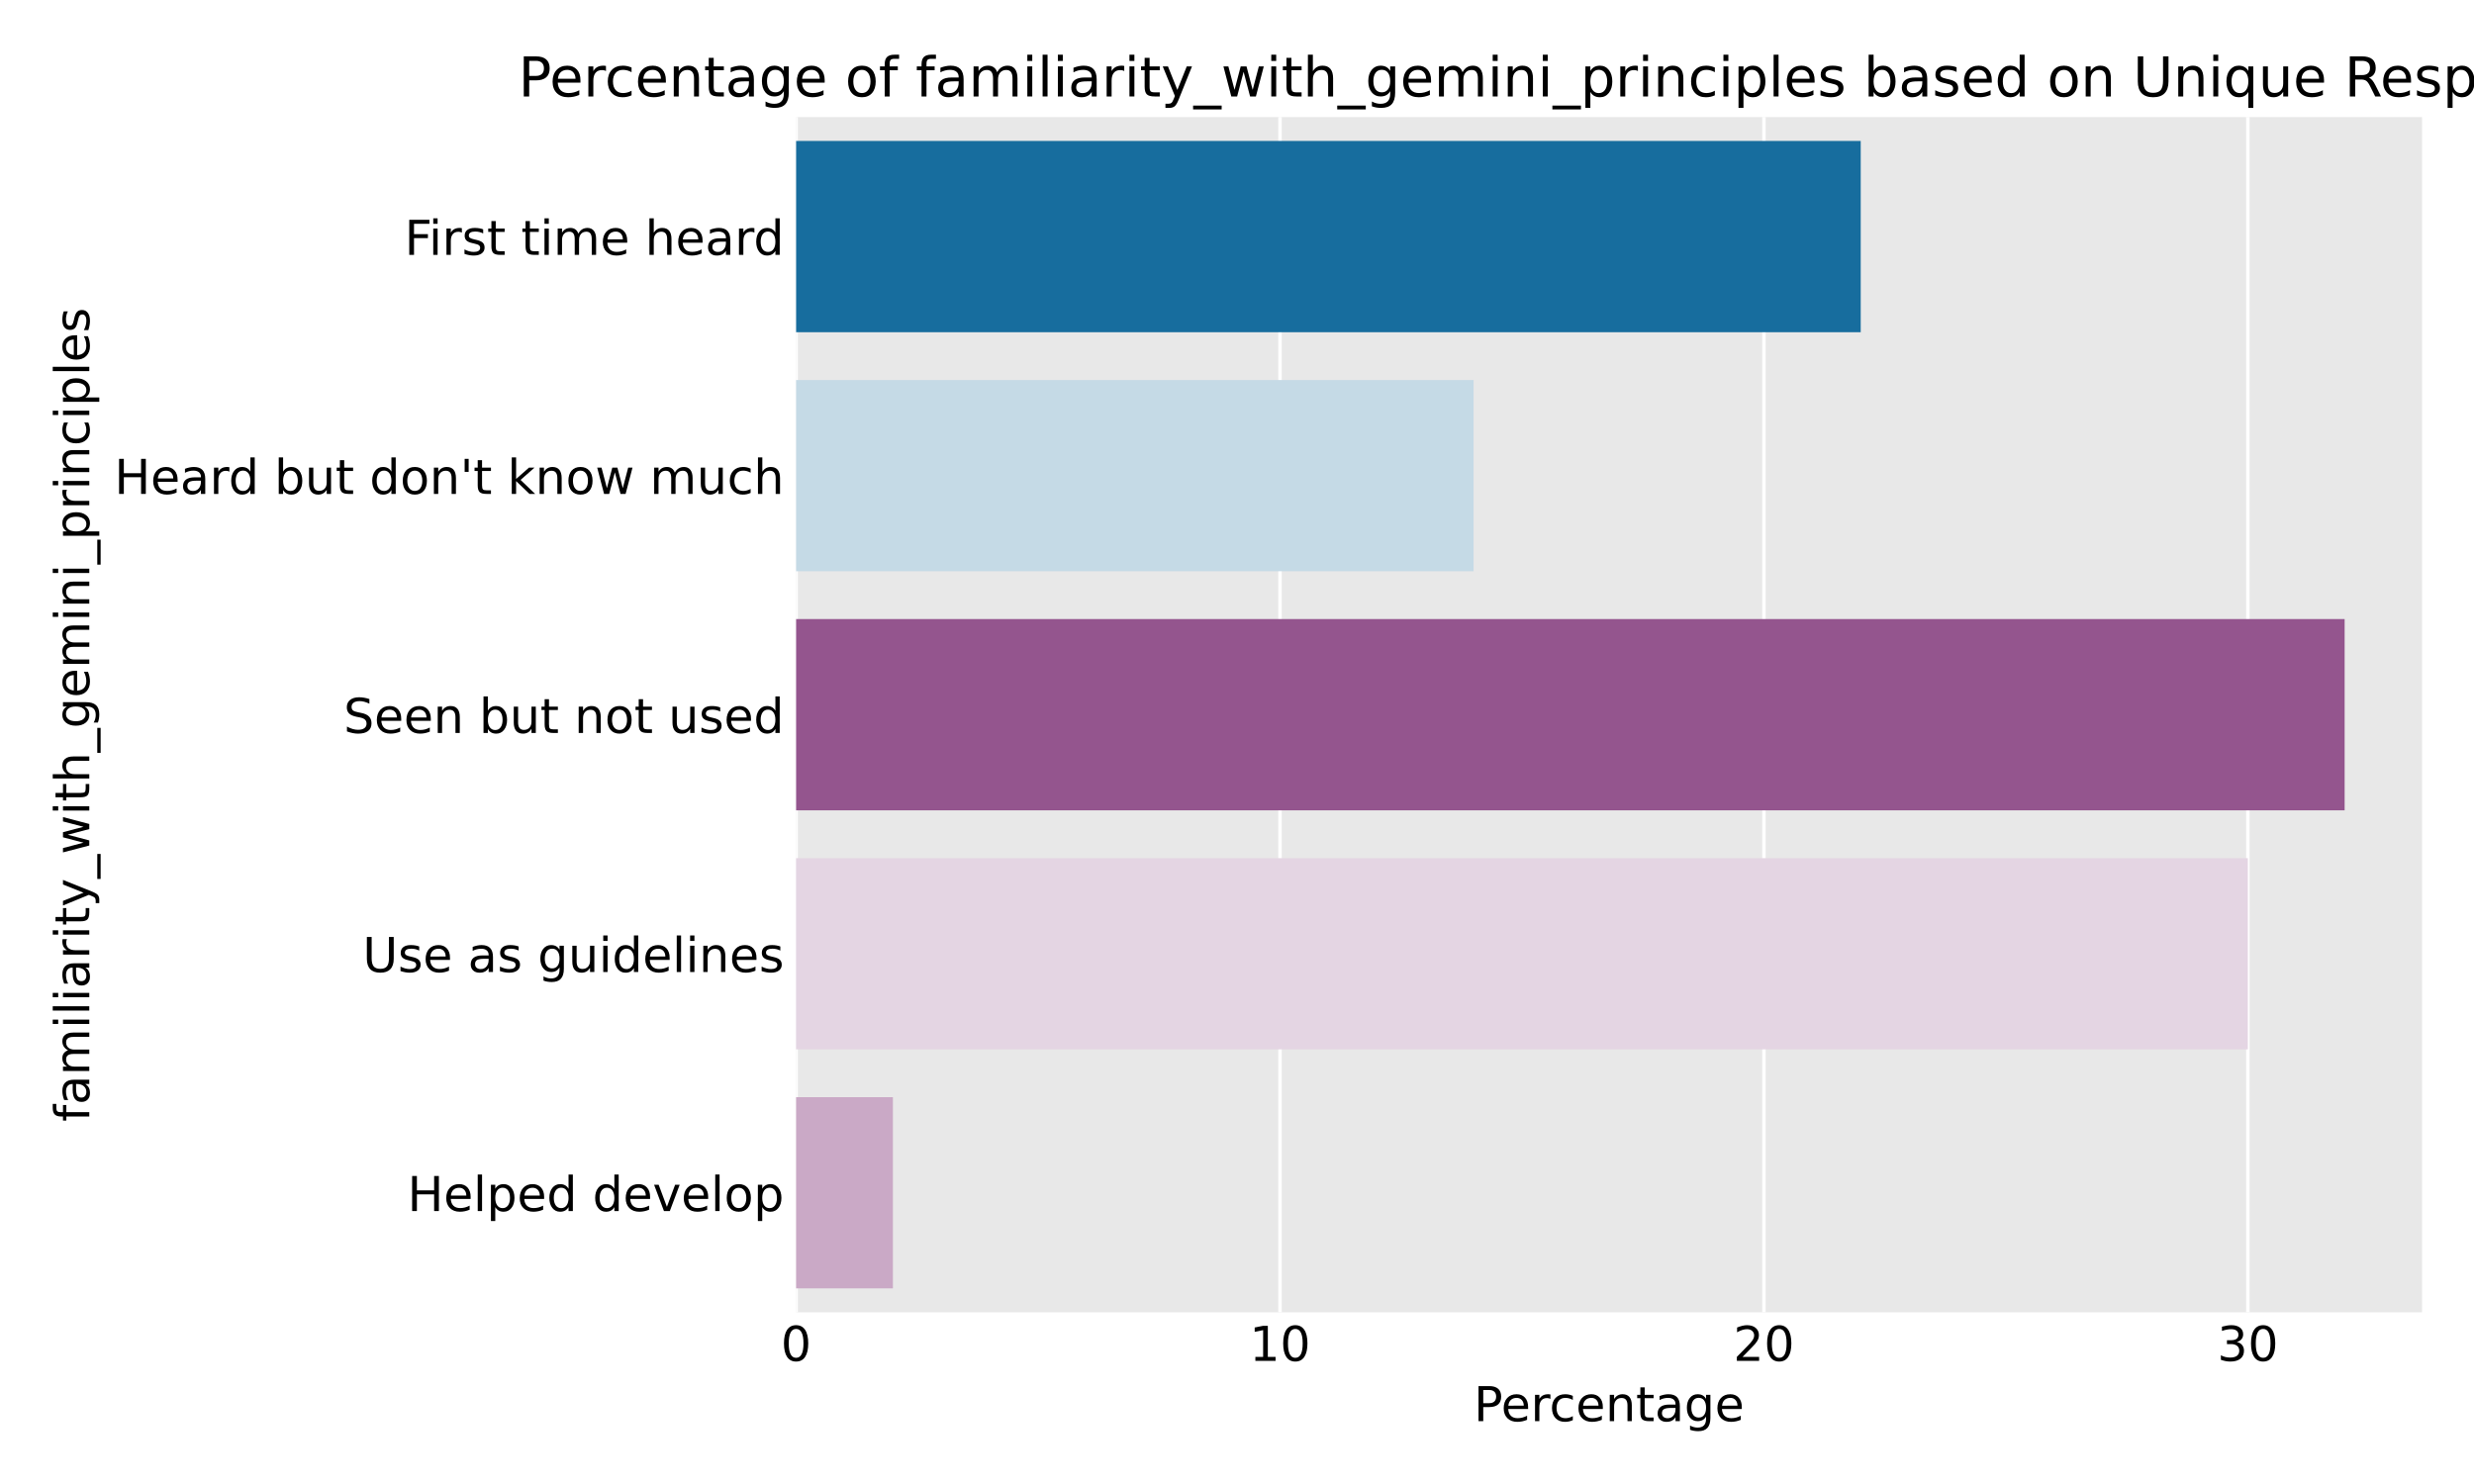
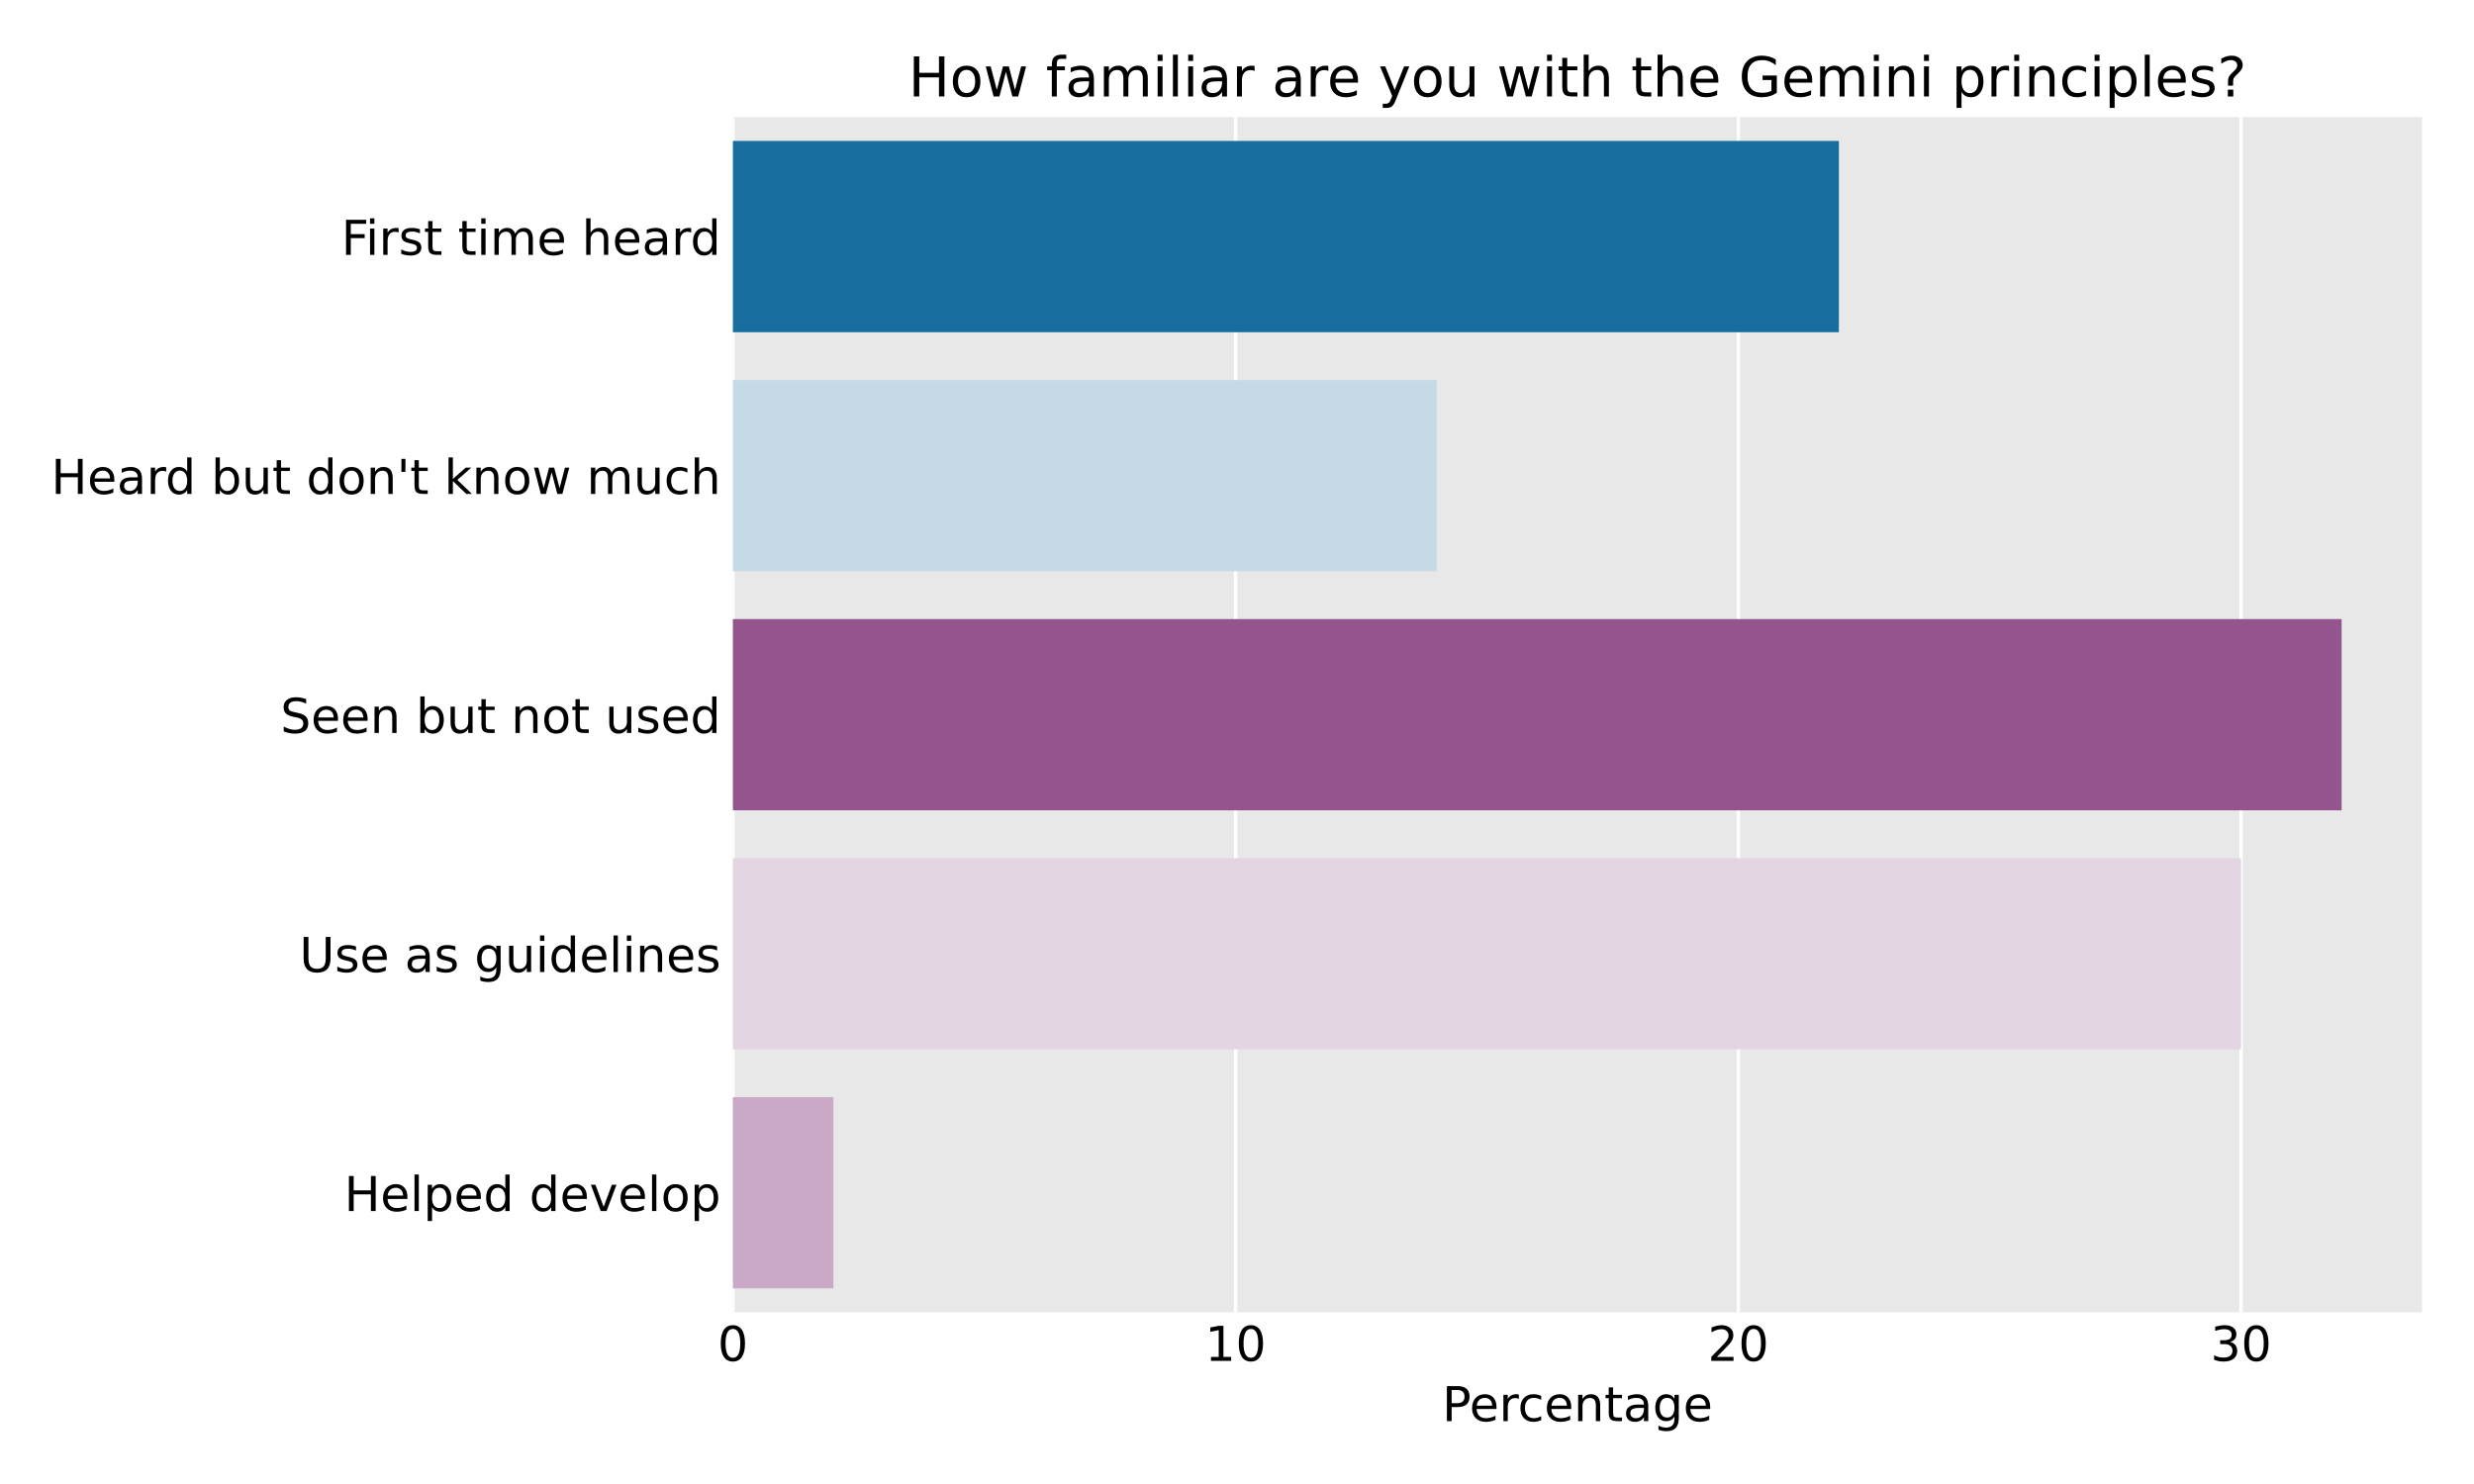
<svg xmlns="http://www.w3.org/2000/svg" xmlns:xlink="http://www.w3.org/1999/xlink" width="720pt" height="432pt" viewBox="0 0 720 432" version="1.1">
  <defs>
    <style type="text/css">*{stroke-linejoin: round; stroke-linecap: butt}</style>
  </defs>
  <g id="figure_1">
    <g id="patch_1">
      <path d="M 0 432  L 720 432  L 720 0  L 0 0  z " style="fill: #ffffff" />
    </g>
    <g id="axes_1">
      <g id="patch_2">
-         <path d="M 231.69 382.02  L 704.88 382.02  L 704.88 34.08  L 231.69 34.08  z " style="fill: #e8e8e8" />
+         <path d="M 213.29 382.02  L 704.88 382.02  L 704.88 34.08  L 213.29 34.08  z " style="fill: #e8e8e8" />
      </g>
      <g id="matplotlib.axis_1">
        <g id="xtick_1">
          <g id="line2d_1">
-             <path d="M 231.69 382.02  L 231.69 34.08  " clip-path="url(#pea5590425f)" style="fill: none; stroke: #ffffff; stroke-linecap: square" />
+             <path d="M 213.29 382.02  L 213.29 34.08  " clip-path="url(#pc2443c02b2)" style="fill: none; stroke: #ffffff; stroke-linecap: square" />
          </g>
          <g id="line2d_2" />
          <g id="text_1">
-             <g transform="translate(227.2363 396.1578) scale(0.14 -0.14)">
+             <g transform="translate(208.8363 396.1578) scale(0.14 -0.14)">
              <defs>
                <path id="DejaVuSans-30" d="M 2034 4250  Q 1547 4250 1301 3770  Q 1056 3291 1056 2328  Q 1056 1369 1301 889  Q 1547 409 2034 409  Q 2525 409 2770 889  Q 3016 1369 3016 2328  Q 3016 3291 2770 3770  Q 2525 4250 2034 4250  z M 2034 4750  Q 2819 4750 3233 4129  Q 3647 3509 3647 2328  Q 3647 1150 3233 529  Q 2819 -91 2034 -91  Q 1250 -91 836 529  Q 422 1150 422 2328  Q 422 3509 836 4129  Q 1250 4750 2034 4750  z " transform="scale(0.015625)" />
              </defs>
              <use xlink:href="#DejaVuSans-30" />
            </g>
          </g>
        </g>
        <g id="xtick_2">
          <g id="line2d_3">
-             <path d="M 372.52 382.02  L 372.52 34.08  " clip-path="url(#pea5590425f)" style="fill: none; stroke: #ffffff; stroke-linecap: square" />
+             <path d="M 359.597 382.02  L 359.597 34.08  " clip-path="url(#pc2443c02b2)" style="fill: none; stroke: #ffffff; stroke-linecap: square" />
          </g>
          <g id="line2d_4" />
          <g id="text_2">
-             <g transform="translate(363.6129 396.1578) scale(0.14 -0.14)">
+             <g transform="translate(350.689 396.1578) scale(0.14 -0.14)">
              <defs>
                <path id="DejaVuSans-31" d="M 794 531  L 1825 531  L 1825 4091  L 703 3866  L 703 4441  L 1819 4666  L 2450 4666  L 2450 531  L 3481 531  L 3481 0  L 794 0  L 794 531  z " transform="scale(0.015625)" />
              </defs>
              <use xlink:href="#DejaVuSans-31" />
              <use xlink:href="#DejaVuSans-30" x="63.623" />
            </g>
          </g>
        </g>
        <g id="xtick_3">
          <g id="line2d_5">
-             <path d="M 513.351 382.02  L 513.351 34.08  " clip-path="url(#pea5590425f)" style="fill: none; stroke: #ffffff; stroke-linecap: square" />
+             <path d="M 505.903 382.02  L 505.903 34.08  " clip-path="url(#pc2443c02b2)" style="fill: none; stroke: #ffffff; stroke-linecap: square" />
          </g>
          <g id="line2d_6" />
          <g id="text_3">
-             <g transform="translate(504.4432 396.1578) scale(0.14 -0.14)">
+             <g transform="translate(496.9956 396.1578) scale(0.14 -0.14)">
              <defs>
                <path id="DejaVuSans-32" d="M 1228 531  L 3431 531  L 3431 0  L 469 0  L 469 531  Q 828 903 1448 1529  Q 2069 2156 2228 2338  Q 2531 2678 2651 2914  Q 2772 3150 2772 3378  Q 2772 3750 2511 3984  Q 2250 4219 1831 4219  Q 1534 4219 1204 4116  Q 875 4013 500 3803  L 500 4441  Q 881 4594 1212 4672  Q 1544 4750 1819 4750  Q 2544 4750 2975 4387  Q 3406 4025 3406 3419  Q 3406 3131 3298 2873  Q 3191 2616 2906 2266  Q 2828 2175 2409 1742  Q 1991 1309 1228 531  z " transform="scale(0.015625)" />
              </defs>
              <use xlink:href="#DejaVuSans-32" />
              <use xlink:href="#DejaVuSans-30" x="63.623" />
            </g>
          </g>
        </g>
        <g id="xtick_4">
          <g id="line2d_7">
-             <path d="M 654.181 382.02  L 654.181 34.08  " clip-path="url(#pea5590425f)" style="fill: none; stroke: #ffffff; stroke-linecap: square" />
+             <path d="M 652.21 382.02  L 652.21 34.08  " clip-path="url(#pc2443c02b2)" style="fill: none; stroke: #ffffff; stroke-linecap: square" />
          </g>
          <g id="line2d_8" />
          <g id="text_4">
-             <g transform="translate(645.2736 396.1578) scale(0.14 -0.14)">
+             <g transform="translate(643.3021 396.1578) scale(0.14 -0.14)">
              <defs>
                <path id="DejaVuSans-33" d="M 2597 2516  Q 3050 2419 3304 2112  Q 3559 1806 3559 1356  Q 3559 666 3084 287  Q 2609 -91 1734 -91  Q 1441 -91 1130 -33  Q 819 25 488 141  L 488 750  Q 750 597 1062 519  Q 1375 441 1716 441  Q 2309 441 2620 675  Q 2931 909 2931 1356  Q 2931 1769 2642 2001  Q 2353 2234 1838 2234  L 1294 2234  L 1294 2753  L 1863 2753  Q 2328 2753 2575 2939  Q 2822 3125 2822 3475  Q 2822 3834 2567 4026  Q 2313 4219 1838 4219  Q 1578 4219 1281 4162  Q 984 4106 628 3988  L 628 4550  Q 988 4650 1302 4700  Q 1616 4750 1894 4750  Q 2613 4750 3031 4423  Q 3450 4097 3450 3541  Q 3450 3153 3228 2886  Q 3006 2619 2597 2516  z " transform="scale(0.015625)" />
              </defs>
              <use xlink:href="#DejaVuSans-33" />
              <use xlink:href="#DejaVuSans-30" x="63.623" />
            </g>
          </g>
        </g>
        <g id="text_5">
-           <g transform="translate(428.9133 413.7072) scale(0.14 -0.14)">
+           <g transform="translate(419.7133 413.7072) scale(0.14 -0.14)">
            <defs>
              <path id="DejaVuSans-50" d="M 1259 4147  L 1259 2394  L 2053 2394  Q 2494 2394 2734 2622  Q 2975 2850 2975 3272  Q 2975 3691 2734 3919  Q 2494 4147 2053 4147  L 1259 4147  z M 628 4666  L 2053 4666  Q 2838 4666 3239 4311  Q 3641 3956 3641 3272  Q 3641 2581 3239 2228  Q 2838 1875 2053 1875  L 1259 1875  L 1259 0  L 628 0  L 628 4666  z " transform="scale(0.015625)" />
              <path id="DejaVuSans-65" d="M 3597 1894  L 3597 1613  L 953 1613  Q 991 1019 1311 708  Q 1631 397 2203 397  Q 2534 397 2845 478  Q 3156 559 3463 722  L 3463 178  Q 3153 47 2828 -22  Q 2503 -91 2169 -91  Q 1331 -91 842 396  Q 353 884 353 1716  Q 353 2575 817 3079  Q 1281 3584 2069 3584  Q 2775 3584 3186 3129  Q 3597 2675 3597 1894  z M 3022 2063  Q 3016 2534 2758 2815  Q 2500 3097 2075 3097  Q 1594 3097 1305 2825  Q 1016 2553 972 2059  L 3022 2063  z " transform="scale(0.015625)" />
              <path id="DejaVuSans-72" d="M 2631 2963  Q 2534 3019 2420 3045  Q 2306 3072 2169 3072  Q 1681 3072 1420 2755  Q 1159 2438 1159 1844  L 1159 0  L 581 0  L 581 3500  L 1159 3500  L 1159 2956  Q 1341 3275 1631 3429  Q 1922 3584 2338 3584  Q 2397 3584 2469 3576  Q 2541 3569 2628 3553  L 2631 2963  z " transform="scale(0.015625)" />
              <path id="DejaVuSans-63" d="M 3122 3366  L 3122 2828  Q 2878 2963 2633 3030  Q 2388 3097 2138 3097  Q 1578 3097 1268 2742  Q 959 2388 959 1747  Q 959 1106 1268 751  Q 1578 397 2138 397  Q 2388 397 2633 464  Q 2878 531 3122 666  L 3122 134  Q 2881 22 2623 -34  Q 2366 -91 2075 -91  Q 1284 -91 818 406  Q 353 903 353 1747  Q 353 2603 823 3093  Q 1294 3584 2113 3584  Q 2378 3584 2631 3529  Q 2884 3475 3122 3366  z " transform="scale(0.015625)" />
              <path id="DejaVuSans-6e" d="M 3513 2113  L 3513 0  L 2938 0  L 2938 2094  Q 2938 2591 2744 2837  Q 2550 3084 2163 3084  Q 1697 3084 1428 2787  Q 1159 2491 1159 1978  L 1159 0  L 581 0  L 581 3500  L 1159 3500  L 1159 2956  Q 1366 3272 1645 3428  Q 1925 3584 2291 3584  Q 2894 3584 3203 3211  Q 3513 2838 3513 2113  z " transform="scale(0.015625)" />
              <path id="DejaVuSans-74" d="M 1172 4494  L 1172 3500  L 2356 3500  L 2356 3053  L 1172 3053  L 1172 1153  Q 1172 725 1289 603  Q 1406 481 1766 481  L 2356 481  L 2356 0  L 1766 0  Q 1100 0 847 248  Q 594 497 594 1153  L 594 3053  L 172 3053  L 172 3500  L 594 3500  L 594 4494  L 1172 4494  z " transform="scale(0.015625)" />
              <path id="DejaVuSans-61" d="M 2194 1759  Q 1497 1759 1228 1600  Q 959 1441 959 1056  Q 959 750 1161 570  Q 1363 391 1709 391  Q 2188 391 2477 730  Q 2766 1069 2766 1631  L 2766 1759  L 2194 1759  z M 3341 1997  L 3341 0  L 2766 0  L 2766 531  Q 2569 213 2275 61  Q 1981 -91 1556 -91  Q 1019 -91 701 211  Q 384 513 384 1019  Q 384 1609 779 1909  Q 1175 2209 1959 2209  L 2766 2209  L 2766 2266  Q 2766 2663 2505 2880  Q 2244 3097 1772 3097  Q 1472 3097 1187 3025  Q 903 2953 641 2809  L 641 3341  Q 956 3463 1253 3523  Q 1550 3584 1831 3584  Q 2591 3584 2966 3190  Q 3341 2797 3341 1997  z " transform="scale(0.015625)" />
              <path id="DejaVuSans-67" d="M 2906 1791  Q 2906 2416 2648 2759  Q 2391 3103 1925 3103  Q 1463 3103 1205 2759  Q 947 2416 947 1791  Q 947 1169 1205 825  Q 1463 481 1925 481  Q 2391 481 2648 825  Q 2906 1169 2906 1791  z M 3481 434  Q 3481 -459 3084 -895  Q 2688 -1331 1869 -1331  Q 1566 -1331 1297 -1286  Q 1028 -1241 775 -1147  L 775 -588  Q 1028 -725 1275 -790  Q 1522 -856 1778 -856  Q 2344 -856 2625 -561  Q 2906 -266 2906 331  L 2906 616  Q 2728 306 2450 153  Q 2172 0 1784 0  Q 1141 0 747 490  Q 353 981 353 1791  Q 353 2603 747 3093  Q 1141 3584 1784 3584  Q 2172 3584 2450 3431  Q 2728 3278 2906 2969  L 2906 3500  L 3481 3500  L 3481 434  z " transform="scale(0.015625)" />
            </defs>
            <use xlink:href="#DejaVuSans-50" />
            <use xlink:href="#DejaVuSans-65" x="56.678" />
            <use xlink:href="#DejaVuSans-72" x="118.201" />
            <use xlink:href="#DejaVuSans-63" x="157.064" />
            <use xlink:href="#DejaVuSans-65" x="212.045" />
            <use xlink:href="#DejaVuSans-6e" x="273.568" />
            <use xlink:href="#DejaVuSans-74" x="336.947" />
            <use xlink:href="#DejaVuSans-61" x="376.156" />
            <use xlink:href="#DejaVuSans-67" x="437.436" />
            <use xlink:href="#DejaVuSans-65" x="500.912" />
          </g>
        </g>
      </g>
      <g id="matplotlib.axis_2">
        <g id="ytick_1">
          <g id="line2d_9" />
          <g id="line2d_10" />
          <g id="text_6">
-             <g transform="translate(117.7344 74.19291) scale(0.14 -0.14)">
+             <g transform="translate(99.33437 74.19291) scale(0.14 -0.14)">
              <defs>
                <path id="DejaVuSans-46" d="M 628 4666  L 3309 4666  L 3309 4134  L 1259 4134  L 1259 2759  L 3109 2759  L 3109 2228  L 1259 2228  L 1259 0  L 628 0  L 628 4666  z " transform="scale(0.015625)" />
                <path id="DejaVuSans-69" d="M 603 3500  L 1178 3500  L 1178 0  L 603 0  L 603 3500  z M 603 4863  L 1178 4863  L 1178 4134  L 603 4134  L 603 4863  z " transform="scale(0.015625)" />
                <path id="DejaVuSans-73" d="M 2834 3397  L 2834 2853  Q 2591 2978 2328 3040  Q 2066 3103 1784 3103  Q 1356 3103 1142 2972  Q 928 2841 928 2578  Q 928 2378 1081 2264  Q 1234 2150 1697 2047  L 1894 2003  Q 2506 1872 2764 1633  Q 3022 1394 3022 966  Q 3022 478 2636 193  Q 2250 -91 1575 -91  Q 1294 -91 989 -36  Q 684 19 347 128  L 347 722  Q 666 556 975 473  Q 1284 391 1588 391  Q 1994 391 2212 530  Q 2431 669 2431 922  Q 2431 1156 2273 1281  Q 2116 1406 1581 1522  L 1381 1569  Q 847 1681 609 1914  Q 372 2147 372 2553  Q 372 3047 722 3315  Q 1072 3584 1716 3584  Q 2034 3584 2315 3537  Q 2597 3491 2834 3397  z " transform="scale(0.015625)" />
                <path id="DejaVuSans-20" transform="scale(0.015625)" />
                <path id="DejaVuSans-6d" d="M 3328 2828  Q 3544 3216 3844 3400  Q 4144 3584 4550 3584  Q 5097 3584 5394 3201  Q 5691 2819 5691 2113  L 5691 0  L 5113 0  L 5113 2094  Q 5113 2597 4934 2840  Q 4756 3084 4391 3084  Q 3944 3084 3684 2787  Q 3425 2491 3425 1978  L 3425 0  L 2847 0  L 2847 2094  Q 2847 2600 2669 2842  Q 2491 3084 2119 3084  Q 1678 3084 1418 2786  Q 1159 2488 1159 1978  L 1159 0  L 581 0  L 581 3500  L 1159 3500  L 1159 2956  Q 1356 3278 1631 3431  Q 1906 3584 2284 3584  Q 2666 3584 2933 3390  Q 3200 3197 3328 2828  z " transform="scale(0.015625)" />
                <path id="DejaVuSans-68" d="M 3513 2113  L 3513 0  L 2938 0  L 2938 2094  Q 2938 2591 2744 2837  Q 2550 3084 2163 3084  Q 1697 3084 1428 2787  Q 1159 2491 1159 1978  L 1159 0  L 581 0  L 581 4863  L 1159 4863  L 1159 2956  Q 1366 3272 1645 3428  Q 1925 3584 2291 3584  Q 2894 3584 3203 3211  Q 3513 2838 3513 2113  z " transform="scale(0.015625)" />
                <path id="DejaVuSans-64" d="M 2906 2969  L 2906 4863  L 3481 4863  L 3481 0  L 2906 0  L 2906 525  Q 2725 213 2448 61  Q 2172 -91 1784 -91  Q 1150 -91 751 415  Q 353 922 353 1747  Q 353 2572 751 3078  Q 1150 3584 1784 3584  Q 2172 3584 2448 3432  Q 2725 3281 2906 2969  z M 947 1747  Q 947 1113 1208 752  Q 1469 391 1925 391  Q 2381 391 2643 752  Q 2906 1113 2906 1747  Q 2906 2381 2643 2742  Q 2381 3103 1925 3103  Q 1469 3103 1208 2742  Q 947 2381 947 1747  z " transform="scale(0.015625)" />
              </defs>
              <use xlink:href="#DejaVuSans-46" />
              <use xlink:href="#DejaVuSans-69" x="50.27" />
              <use xlink:href="#DejaVuSans-72" x="78.053" />
              <use xlink:href="#DejaVuSans-73" x="119.166" />
              <use xlink:href="#DejaVuSans-74" x="171.266" />
              <use xlink:href="#DejaVuSans-20" x="210.475" />
              <use xlink:href="#DejaVuSans-74" x="242.262" />
              <use xlink:href="#DejaVuSans-69" x="281.471" />
              <use xlink:href="#DejaVuSans-6d" x="309.254" />
              <use xlink:href="#DejaVuSans-65" x="406.666" />
              <use xlink:href="#DejaVuSans-20" x="468.189" />
              <use xlink:href="#DejaVuSans-68" x="499.977" />
              <use xlink:href="#DejaVuSans-65" x="563.355" />
              <use xlink:href="#DejaVuSans-61" x="624.879" />
              <use xlink:href="#DejaVuSans-72" x="686.158" />
              <use xlink:href="#DejaVuSans-64" x="725.521" />
            </g>
          </g>
        </g>
        <g id="ytick_2">
          <g id="line2d_11" />
          <g id="line2d_12" />
          <g id="text_7">
-             <g transform="translate(33.28594 143.7809) scale(0.14 -0.14)">
+             <g transform="translate(14.88594 143.7809) scale(0.14 -0.14)">
              <defs>
                <path id="DejaVuSans-48" d="M 628 4666  L 1259 4666  L 1259 2753  L 3553 2753  L 3553 4666  L 4184 4666  L 4184 0  L 3553 0  L 3553 2222  L 1259 2222  L 1259 0  L 628 0  L 628 4666  z " transform="scale(0.015625)" />
                <path id="DejaVuSans-62" d="M 3116 1747  Q 3116 2381 2855 2742  Q 2594 3103 2138 3103  Q 1681 3103 1420 2742  Q 1159 2381 1159 1747  Q 1159 1113 1420 752  Q 1681 391 2138 391  Q 2594 391 2855 752  Q 3116 1113 3116 1747  z M 1159 2969  Q 1341 3281 1617 3432  Q 1894 3584 2278 3584  Q 2916 3584 3314 3078  Q 3713 2572 3713 1747  Q 3713 922 3314 415  Q 2916 -91 2278 -91  Q 1894 -91 1617 61  Q 1341 213 1159 525  L 1159 0  L 581 0  L 581 4863  L 1159 4863  L 1159 2969  z " transform="scale(0.015625)" />
                <path id="DejaVuSans-75" d="M 544 1381  L 544 3500  L 1119 3500  L 1119 1403  Q 1119 906 1312 657  Q 1506 409 1894 409  Q 2359 409 2629 706  Q 2900 1003 2900 1516  L 2900 3500  L 3475 3500  L 3475 0  L 2900 0  L 2900 538  Q 2691 219 2414 64  Q 2138 -91 1772 -91  Q 1169 -91 856 284  Q 544 659 544 1381  z M 1991 3584  L 1991 3584  z " transform="scale(0.015625)" />
                <path id="DejaVuSans-6f" d="M 1959 3097  Q 1497 3097 1228 2736  Q 959 2375 959 1747  Q 959 1119 1226 758  Q 1494 397 1959 397  Q 2419 397 2687 759  Q 2956 1122 2956 1747  Q 2956 2369 2687 2733  Q 2419 3097 1959 3097  z M 1959 3584  Q 2709 3584 3137 3096  Q 3566 2609 3566 1747  Q 3566 888 3137 398  Q 2709 -91 1959 -91  Q 1206 -91 779 398  Q 353 888 353 1747  Q 353 2609 779 3096  Q 1206 3584 1959 3584  z " transform="scale(0.015625)" />
                <path id="DejaVuSans-27" d="M 1147 4666  L 1147 2931  L 616 2931  L 616 4666  L 1147 4666  z " transform="scale(0.015625)" />
                <path id="DejaVuSans-6b" d="M 581 4863  L 1159 4863  L 1159 1991  L 2875 3500  L 3609 3500  L 1753 1863  L 3688 0  L 2938 0  L 1159 1709  L 1159 0  L 581 0  L 581 4863  z " transform="scale(0.015625)" />
                <path id="DejaVuSans-77" d="M 269 3500  L 844 3500  L 1563 769  L 2278 3500  L 2956 3500  L 3675 769  L 4391 3500  L 4966 3500  L 4050 0  L 3372 0  L 2619 2869  L 1863 0  L 1184 0  L 269 3500  z " transform="scale(0.015625)" />
              </defs>
              <use xlink:href="#DejaVuSans-48" />
              <use xlink:href="#DejaVuSans-65" x="75.195" />
              <use xlink:href="#DejaVuSans-61" x="136.719" />
              <use xlink:href="#DejaVuSans-72" x="197.998" />
              <use xlink:href="#DejaVuSans-64" x="237.361" />
              <use xlink:href="#DejaVuSans-20" x="300.838" />
              <use xlink:href="#DejaVuSans-62" x="332.625" />
              <use xlink:href="#DejaVuSans-75" x="396.102" />
              <use xlink:href="#DejaVuSans-74" x="459.48" />
              <use xlink:href="#DejaVuSans-20" x="498.689" />
              <use xlink:href="#DejaVuSans-64" x="530.477" />
              <use xlink:href="#DejaVuSans-6f" x="593.953" />
              <use xlink:href="#DejaVuSans-6e" x="655.135" />
              <use xlink:href="#DejaVuSans-27" x="718.514" />
              <use xlink:href="#DejaVuSans-74" x="746.004" />
              <use xlink:href="#DejaVuSans-20" x="785.213" />
              <use xlink:href="#DejaVuSans-6b" x="817" />
              <use xlink:href="#DejaVuSans-6e" x="874.91" />
              <use xlink:href="#DejaVuSans-6f" x="938.289" />
              <use xlink:href="#DejaVuSans-77" x="999.471" />
              <use xlink:href="#DejaVuSans-20" x="1081.258" />
              <use xlink:href="#DejaVuSans-6d" x="1113.045" />
              <use xlink:href="#DejaVuSans-75" x="1210.457" />
              <use xlink:href="#DejaVuSans-63" x="1273.836" />
              <use xlink:href="#DejaVuSans-68" x="1328.816" />
            </g>
          </g>
        </g>
        <g id="ytick_3">
          <g id="line2d_13" />
          <g id="line2d_14" />
          <g id="text_8">
-             <g transform="translate(100.0091 213.3689) scale(0.14 -0.14)">
+             <g transform="translate(81.60906 213.3689) scale(0.14 -0.14)">
              <defs>
                <path id="DejaVuSans-53" d="M 3425 4513  L 3425 3897  Q 3066 4069 2747 4153  Q 2428 4238 2131 4238  Q 1616 4238 1336 4038  Q 1056 3838 1056 3469  Q 1056 3159 1242 3001  Q 1428 2844 1947 2747  L 2328 2669  Q 3034 2534 3370 2195  Q 3706 1856 3706 1288  Q 3706 609 3251 259  Q 2797 -91 1919 -91  Q 1588 -91 1214 -16  Q 841 59 441 206  L 441 856  Q 825 641 1194 531  Q 1563 422 1919 422  Q 2459 422 2753 634  Q 3047 847 3047 1241  Q 3047 1584 2836 1778  Q 2625 1972 2144 2069  L 1759 2144  Q 1053 2284 737 2584  Q 422 2884 422 3419  Q 422 4038 858 4394  Q 1294 4750 2059 4750  Q 2388 4750 2728 4690  Q 3069 4631 3425 4513  z " transform="scale(0.015625)" />
              </defs>
              <use xlink:href="#DejaVuSans-53" />
              <use xlink:href="#DejaVuSans-65" x="63.477" />
              <use xlink:href="#DejaVuSans-65" x="125" />
              <use xlink:href="#DejaVuSans-6e" x="186.523" />
              <use xlink:href="#DejaVuSans-20" x="249.902" />
              <use xlink:href="#DejaVuSans-62" x="281.689" />
              <use xlink:href="#DejaVuSans-75" x="345.166" />
              <use xlink:href="#DejaVuSans-74" x="408.545" />
              <use xlink:href="#DejaVuSans-20" x="447.754" />
              <use xlink:href="#DejaVuSans-6e" x="479.541" />
              <use xlink:href="#DejaVuSans-6f" x="542.92" />
              <use xlink:href="#DejaVuSans-74" x="604.102" />
              <use xlink:href="#DejaVuSans-20" x="643.311" />
              <use xlink:href="#DejaVuSans-75" x="675.098" />
              <use xlink:href="#DejaVuSans-73" x="738.477" />
              <use xlink:href="#DejaVuSans-65" x="790.576" />
              <use xlink:href="#DejaVuSans-64" x="852.1" />
            </g>
          </g>
        </g>
        <g id="ytick_4">
          <g id="line2d_15" />
          <g id="line2d_16" />
          <g id="text_9">
-             <g transform="translate(105.5544 282.9569) scale(0.14 -0.14)">
+             <g transform="translate(87.15438 282.9569) scale(0.14 -0.14)">
              <defs>
                <path id="DejaVuSans-55" d="M 556 4666  L 1191 4666  L 1191 1831  Q 1191 1081 1462 751  Q 1734 422 2344 422  Q 2950 422 3222 751  Q 3494 1081 3494 1831  L 3494 4666  L 4128 4666  L 4128 1753  Q 4128 841 3676 375  Q 3225 -91 2344 -91  Q 1459 -91 1007 375  Q 556 841 556 1753  L 556 4666  z " transform="scale(0.015625)" />
                <path id="DejaVuSans-6c" d="M 603 4863  L 1178 4863  L 1178 0  L 603 0  L 603 4863  z " transform="scale(0.015625)" />
              </defs>
              <use xlink:href="#DejaVuSans-55" />
              <use xlink:href="#DejaVuSans-73" x="73.193" />
              <use xlink:href="#DejaVuSans-65" x="125.293" />
              <use xlink:href="#DejaVuSans-20" x="186.816" />
              <use xlink:href="#DejaVuSans-61" x="218.604" />
              <use xlink:href="#DejaVuSans-73" x="279.883" />
              <use xlink:href="#DejaVuSans-20" x="331.982" />
              <use xlink:href="#DejaVuSans-67" x="363.77" />
              <use xlink:href="#DejaVuSans-75" x="427.246" />
              <use xlink:href="#DejaVuSans-69" x="490.625" />
              <use xlink:href="#DejaVuSans-64" x="518.408" />
              <use xlink:href="#DejaVuSans-65" x="581.885" />
              <use xlink:href="#DejaVuSans-6c" x="643.408" />
              <use xlink:href="#DejaVuSans-69" x="671.191" />
              <use xlink:href="#DejaVuSans-6e" x="698.975" />
              <use xlink:href="#DejaVuSans-65" x="762.354" />
              <use xlink:href="#DejaVuSans-73" x="823.877" />
            </g>
          </g>
        </g>
        <g id="ytick_5">
          <g id="line2d_17" />
          <g id="line2d_18" />
          <g id="text_10">
-             <g transform="translate(118.5722 352.5449) scale(0.14 -0.14)">
+             <g transform="translate(100.1722 352.5449) scale(0.14 -0.14)">
              <defs>
                <path id="DejaVuSans-70" d="M 1159 525  L 1159 -1331  L 581 -1331  L 581 3500  L 1159 3500  L 1159 2969  Q 1341 3281 1617 3432  Q 1894 3584 2278 3584  Q 2916 3584 3314 3078  Q 3713 2572 3713 1747  Q 3713 922 3314 415  Q 2916 -91 2278 -91  Q 1894 -91 1617 61  Q 1341 213 1159 525  z M 3116 1747  Q 3116 2381 2855 2742  Q 2594 3103 2138 3103  Q 1681 3103 1420 2742  Q 1159 2381 1159 1747  Q 1159 1113 1420 752  Q 1681 391 2138 391  Q 2594 391 2855 752  Q 3116 1113 3116 1747  z " transform="scale(0.015625)" />
                <path id="DejaVuSans-76" d="M 191 3500  L 800 3500  L 1894 563  L 2988 3500  L 3597 3500  L 2284 0  L 1503 0  L 191 3500  z " transform="scale(0.015625)" />
              </defs>
              <use xlink:href="#DejaVuSans-48" />
              <use xlink:href="#DejaVuSans-65" x="75.195" />
              <use xlink:href="#DejaVuSans-6c" x="136.719" />
              <use xlink:href="#DejaVuSans-70" x="164.502" />
              <use xlink:href="#DejaVuSans-65" x="227.979" />
              <use xlink:href="#DejaVuSans-64" x="289.502" />
              <use xlink:href="#DejaVuSans-20" x="352.979" />
              <use xlink:href="#DejaVuSans-64" x="384.766" />
              <use xlink:href="#DejaVuSans-65" x="448.242" />
              <use xlink:href="#DejaVuSans-76" x="509.766" />
              <use xlink:href="#DejaVuSans-65" x="568.945" />
              <use xlink:href="#DejaVuSans-6c" x="630.469" />
              <use xlink:href="#DejaVuSans-6f" x="658.252" />
              <use xlink:href="#DejaVuSans-70" x="719.434" />
            </g>
          </g>
        </g>
-         <g id="text_11">
-           <g transform="translate(25.985 326.5392) rotate(-90) scale(0.14 -0.14)">
-             <defs>
-               <path id="DejaVuSans-66" d="M 2375 4863  L 2375 4384  L 1825 4384  Q 1516 4384 1395 4259  Q 1275 4134 1275 3809  L 1275 3500  L 2222 3500  L 2222 3053  L 1275 3053  L 1275 0  L 697 0  L 697 3053  L 147 3053  L 147 3500  L 697 3500  L 697 3744  Q 697 4328 969 4595  Q 1241 4863 1831 4863  L 2375 4863  z " transform="scale(0.015625)" />
-               <path id="DejaVuSans-79" d="M 2059 -325  Q 1816 -950 1584 -1140  Q 1353 -1331 966 -1331  L 506 -1331  L 506 -850  L 844 -850  Q 1081 -850 1212 -737  Q 1344 -625 1503 -206  L 1606 56  L 191 3500  L 800 3500  L 1894 763  L 2988 3500  L 3597 3500  L 2059 -325  z " transform="scale(0.015625)" />
-               <path id="DejaVuSans-5f" d="M 3263 -1063  L 3263 -1509  L -63 -1509  L -63 -1063  L 3263 -1063  z " transform="scale(0.015625)" />
-             </defs>
-             <use xlink:href="#DejaVuSans-66" />
-             <use xlink:href="#DejaVuSans-61" x="35.205" />
-             <use xlink:href="#DejaVuSans-6d" x="96.484" />
-             <use xlink:href="#DejaVuSans-69" x="193.896" />
-             <use xlink:href="#DejaVuSans-6c" x="221.68" />
-             <use xlink:href="#DejaVuSans-69" x="249.463" />
-             <use xlink:href="#DejaVuSans-61" x="277.246" />
-             <use xlink:href="#DejaVuSans-72" x="338.525" />
-             <use xlink:href="#DejaVuSans-69" x="379.639" />
-             <use xlink:href="#DejaVuSans-74" x="407.422" />
-             <use xlink:href="#DejaVuSans-79" x="446.631" />
-             <use xlink:href="#DejaVuSans-5f" x="505.811" />
-             <use xlink:href="#DejaVuSans-77" x="555.811" />
-             <use xlink:href="#DejaVuSans-69" x="637.598" />
-             <use xlink:href="#DejaVuSans-74" x="665.381" />
-             <use xlink:href="#DejaVuSans-68" x="704.59" />
-             <use xlink:href="#DejaVuSans-5f" x="767.969" />
-             <use xlink:href="#DejaVuSans-67" x="817.969" />
-             <use xlink:href="#DejaVuSans-65" x="881.445" />
-             <use xlink:href="#DejaVuSans-6d" x="942.969" />
-             <use xlink:href="#DejaVuSans-69" x="1040.381" />
-             <use xlink:href="#DejaVuSans-6e" x="1068.164" />
-             <use xlink:href="#DejaVuSans-69" x="1131.543" />
-             <use xlink:href="#DejaVuSans-5f" x="1159.326" />
-             <use xlink:href="#DejaVuSans-70" x="1209.326" />
-             <use xlink:href="#DejaVuSans-72" x="1272.803" />
-             <use xlink:href="#DejaVuSans-69" x="1313.916" />
-             <use xlink:href="#DejaVuSans-6e" x="1341.699" />
-             <use xlink:href="#DejaVuSans-63" x="1405.078" />
-             <use xlink:href="#DejaVuSans-69" x="1460.059" />
-             <use xlink:href="#DejaVuSans-70" x="1487.842" />
-             <use xlink:href="#DejaVuSans-6c" x="1551.318" />
-             <use xlink:href="#DejaVuSans-65" x="1579.102" />
-             <use xlink:href="#DejaVuSans-73" x="1640.625" />
-           </g>
-         </g>
      </g>
      <g id="line2d_19">
-         <path clip-path="url(#pea5590425f)" style="fill: none; stroke: #424242; stroke-width: 2.25; stroke-linecap: square" />
+         <path clip-path="url(#pc2443c02b2)" style="fill: none; stroke: #424242; stroke-width: 2.25; stroke-linecap: square" />
      </g>
      <g id="line2d_20">
-         <path clip-path="url(#pea5590425f)" style="fill: none; stroke: #424242; stroke-width: 2.25; stroke-linecap: square" />
+         <path clip-path="url(#pc2443c02b2)" style="fill: none; stroke: #424242; stroke-width: 2.25; stroke-linecap: square" />
      </g>
      <g id="line2d_21">
-         <path clip-path="url(#pea5590425f)" style="fill: none; stroke: #424242; stroke-width: 2.25; stroke-linecap: square" />
+         <path clip-path="url(#pc2443c02b2)" style="fill: none; stroke: #424242; stroke-width: 2.25; stroke-linecap: square" />
      </g>
      <g id="line2d_22">
-         <path clip-path="url(#pea5590425f)" style="fill: none; stroke: #424242; stroke-width: 2.25; stroke-linecap: square" />
+         <path clip-path="url(#pc2443c02b2)" style="fill: none; stroke: #424242; stroke-width: 2.25; stroke-linecap: square" />
      </g>
      <g id="line2d_23">
-         <path clip-path="url(#pea5590425f)" style="fill: none; stroke: #424242; stroke-width: 2.25; stroke-linecap: square" />
+         <path clip-path="url(#pc2443c02b2)" style="fill: none; stroke: #424242; stroke-width: 2.25; stroke-linecap: square" />
      </g>
      <g id="patch_3">
-         <path d="M 231.69 41.039  L 541.517 41.039  L 541.517 96.709  L 231.69 96.709  z " clip-path="url(#pea5590425f)" style="fill: #176d9e" />
+         <path d="M 213.29 41.039  L 535.164 41.039  L 535.164 96.709  L 213.29 96.709  z " clip-path="url(#pc2443c02b2)" style="fill: #176d9e" />
      </g>
      <g id="patch_4">
-         <path d="M 231.69 110.627  L 428.853 110.627  L 428.853 166.297  L 231.69 166.297  z " clip-path="url(#pea5590425f)" style="fill: #c5dae6" />
+         <path d="M 213.29 110.627  L 418.119 110.627  L 418.119 166.297  L 213.29 166.297  z " clip-path="url(#pc2443c02b2)" style="fill: #c5dae6" />
      </g>
      <g id="patch_5">
-         <path d="M 231.69 180.215  L 682.347 180.215  L 682.347 235.885  L 231.69 235.885  z " clip-path="url(#pea5590425f)" style="fill: #94558e" />
+         <path d="M 213.29 180.215  L 681.471 180.215  L 681.471 235.885  L 213.29 235.885  z " clip-path="url(#pc2443c02b2)" style="fill: #94558e" />
      </g>
      <g id="patch_6">
-         <path d="M 231.69 249.803  L 654.181 249.803  L 654.181 305.473  L 231.69 305.473  z " clip-path="url(#pea5590425f)" style="fill: #e4d5e3" />
+         <path d="M 213.29 249.803  L 652.21 249.803  L 652.21 305.473  L 213.29 305.473  z " clip-path="url(#pc2443c02b2)" style="fill: #e4d5e3" />
      </g>
      <g id="patch_7">
-         <path d="M 231.69 319.391  L 259.856 319.391  L 259.856 375.061  L 231.69 375.061  z " clip-path="url(#pea5590425f)" style="fill: #caa9c6" />
-       </g>
-       <g id="text_12">
-         <g transform="translate(150.865 28.08) scale(0.16 -0.16)">
+         <path d="M 213.29 319.391  L 242.551 319.391  L 242.551 375.061  L 213.29 375.061  z " clip-path="url(#pc2443c02b2)" style="fill: #caa9c6" />
+       </g>
+       <g id="text_11">
+         <g transform="translate(264.3825 28.08) scale(0.16 -0.16)">
          <defs>
-             <path id="DejaVuSans-71" d="M 947 1747  Q 947 1113 1208 752  Q 1469 391 1925 391  Q 2381 391 2643 752  Q 2906 1113 2906 1747  Q 2906 2381 2643 2742  Q 2381 3103 1925 3103  Q 1469 3103 1208 2742  Q 947 2381 947 1747  z M 2906 525  Q 2725 213 2448 61  Q 2172 -91 1784 -91  Q 1150 -91 751 415  Q 353 922 353 1747  Q 353 2572 751 3078  Q 1150 3584 1784 3584  Q 2172 3584 2448 3432  Q 2725 3281 2906 2969  L 2906 3500  L 3481 3500  L 3481 -1331  L 2906 -1331  L 2906 525  z " transform="scale(0.015625)" />
-             <path id="DejaVuSans-52" d="M 2841 2188  Q 3044 2119 3236 1894  Q 3428 1669 3622 1275  L 4263 0  L 3584 0  L 2988 1197  Q 2756 1666 2539 1819  Q 2322 1972 1947 1972  L 1259 1972  L 1259 0  L 628 0  L 628 4666  L 2053 4666  Q 2853 4666 3247 4331  Q 3641 3997 3641 3322  Q 3641 2881 3436 2590  Q 3231 2300 2841 2188  z M 1259 4147  L 1259 2491  L 2053 2491  Q 2509 2491 2742 2702  Q 2975 2913 2975 3322  Q 2975 3731 2742 3939  Q 2509 4147 2053 4147  L 1259 4147  z " transform="scale(0.015625)" />
+             <path id="DejaVuSans-66" d="M 2375 4863  L 2375 4384  L 1825 4384  Q 1516 4384 1395 4259  Q 1275 4134 1275 3809  L 1275 3500  L 2222 3500  L 2222 3053  L 1275 3053  L 1275 0  L 697 0  L 697 3053  L 147 3053  L 147 3500  L 697 3500  L 697 3744  Q 697 4328 969 4595  Q 1241 4863 1831 4863  L 2375 4863  z " transform="scale(0.015625)" />
+             <path id="DejaVuSans-79" d="M 2059 -325  Q 1816 -950 1584 -1140  Q 1353 -1331 966 -1331  L 506 -1331  L 506 -850  L 844 -850  Q 1081 -850 1212 -737  Q 1344 -625 1503 -206  L 1606 56  L 191 3500  L 800 3500  L 1894 763  L 2988 3500  L 3597 3500  L 2059 -325  z " transform="scale(0.015625)" />
+             <path id="DejaVuSans-47" d="M 3809 666  L 3809 1919  L 2778 1919  L 2778 2438  L 4434 2438  L 4434 434  Q 4069 175 3628 42  Q 3188 -91 2688 -91  Q 1594 -91 976 548  Q 359 1188 359 2328  Q 359 3472 976 4111  Q 1594 4750 2688 4750  Q 3144 4750 3555 4637  Q 3966 4525 4313 4306  L 4313 3634  Q 3963 3931 3569 4081  Q 3175 4231 2741 4231  Q 1884 4231 1454 3753  Q 1025 3275 1025 2328  Q 1025 1384 1454 906  Q 1884 428 2741 428  Q 3075 428 3337 486  Q 3600 544 3809 666  z " transform="scale(0.015625)" />
+             <path id="DejaVuSans-3f" d="M 1222 794  L 1856 794  L 1856 0  L 1222 0  L 1222 794  z M 1838 1253  L 1241 1253  L 1241 1734  Q 1241 2050 1328 2253  Q 1416 2456 1697 2725  L 1978 3003  Q 2156 3169 2236 3316  Q 2316 3463 2316 3616  Q 2316 3894 2111 4066  Q 1906 4238 1569 4238  Q 1322 4238 1042 4128  Q 763 4019 459 3809  L 459 4397  Q 753 4575 1054 4662  Q 1356 4750 1678 4750  Q 2253 4750 2601 4447  Q 2950 4144 2950 3647  Q 2950 3409 2837 3195  Q 2725 2981 2444 2713  L 2169 2444  Q 2022 2297 1961 2214  Q 1900 2131 1875 2053  Q 1856 1988 1847 1894  Q 1838 1800 1838 1638  L 1838 1253  z " transform="scale(0.015625)" />
          </defs>
-           <use xlink:href="#DejaVuSans-50" />
-           <use xlink:href="#DejaVuSans-65" x="56.678" />
-           <use xlink:href="#DejaVuSans-72" x="118.201" />
-           <use xlink:href="#DejaVuSans-63" x="157.064" />
-           <use xlink:href="#DejaVuSans-65" x="212.045" />
-           <use xlink:href="#DejaVuSans-6e" x="273.568" />
-           <use xlink:href="#DejaVuSans-74" x="336.947" />
-           <use xlink:href="#DejaVuSans-61" x="376.156" />
-           <use xlink:href="#DejaVuSans-67" x="437.436" />
-           <use xlink:href="#DejaVuSans-65" x="500.912" />
-           <use xlink:href="#DejaVuSans-20" x="562.436" />
-           <use xlink:href="#DejaVuSans-6f" x="594.223" />
-           <use xlink:href="#DejaVuSans-66" x="655.404" />
-           <use xlink:href="#DejaVuSans-20" x="690.609" />
-           <use xlink:href="#DejaVuSans-66" x="722.396" />
-           <use xlink:href="#DejaVuSans-61" x="757.602" />
-           <use xlink:href="#DejaVuSans-6d" x="818.881" />
-           <use xlink:href="#DejaVuSans-69" x="916.293" />
-           <use xlink:href="#DejaVuSans-6c" x="944.076" />
-           <use xlink:href="#DejaVuSans-69" x="971.859" />
-           <use xlink:href="#DejaVuSans-61" x="999.643" />
-           <use xlink:href="#DejaVuSans-72" x="1060.922" />
-           <use xlink:href="#DejaVuSans-69" x="1102.035" />
-           <use xlink:href="#DejaVuSans-74" x="1129.818" />
-           <use xlink:href="#DejaVuSans-79" x="1169.027" />
-           <use xlink:href="#DejaVuSans-5f" x="1228.207" />
-           <use xlink:href="#DejaVuSans-77" x="1278.207" />
-           <use xlink:href="#DejaVuSans-69" x="1359.994" />
-           <use xlink:href="#DejaVuSans-74" x="1387.777" />
-           <use xlink:href="#DejaVuSans-68" x="1426.986" />
-           <use xlink:href="#DejaVuSans-5f" x="1490.365" />
-           <use xlink:href="#DejaVuSans-67" x="1540.365" />
-           <use xlink:href="#DejaVuSans-65" x="1603.842" />
-           <use xlink:href="#DejaVuSans-6d" x="1665.365" />
-           <use xlink:href="#DejaVuSans-69" x="1762.777" />
-           <use xlink:href="#DejaVuSans-6e" x="1790.561" />
-           <use xlink:href="#DejaVuSans-69" x="1853.939" />
-           <use xlink:href="#DejaVuSans-5f" x="1881.723" />
-           <use xlink:href="#DejaVuSans-70" x="1931.723" />
-           <use xlink:href="#DejaVuSans-72" x="1995.199" />
-           <use xlink:href="#DejaVuSans-69" x="2036.312" />
-           <use xlink:href="#DejaVuSans-6e" x="2064.096" />
-           <use xlink:href="#DejaVuSans-63" x="2127.475" />
-           <use xlink:href="#DejaVuSans-69" x="2182.455" />
-           <use xlink:href="#DejaVuSans-70" x="2210.238" />
-           <use xlink:href="#DejaVuSans-6c" x="2273.715" />
-           <use xlink:href="#DejaVuSans-65" x="2301.498" />
-           <use xlink:href="#DejaVuSans-73" x="2363.021" />
-           <use xlink:href="#DejaVuSans-20" x="2415.121" />
-           <use xlink:href="#DejaVuSans-62" x="2446.908" />
-           <use xlink:href="#DejaVuSans-61" x="2510.385" />
-           <use xlink:href="#DejaVuSans-73" x="2571.664" />
-           <use xlink:href="#DejaVuSans-65" x="2623.764" />
-           <use xlink:href="#DejaVuSans-64" x="2685.287" />
-           <use xlink:href="#DejaVuSans-20" x="2748.764" />
-           <use xlink:href="#DejaVuSans-6f" x="2780.551" />
-           <use xlink:href="#DejaVuSans-6e" x="2841.732" />
-           <use xlink:href="#DejaVuSans-20" x="2905.111" />
-           <use xlink:href="#DejaVuSans-55" x="2936.898" />
-           <use xlink:href="#DejaVuSans-6e" x="3010.092" />
-           <use xlink:href="#DejaVuSans-69" x="3073.471" />
-           <use xlink:href="#DejaVuSans-71" x="3101.254" />
-           <use xlink:href="#DejaVuSans-75" x="3164.73" />
-           <use xlink:href="#DejaVuSans-65" x="3228.109" />
-           <use xlink:href="#DejaVuSans-20" x="3289.633" />
-           <use xlink:href="#DejaVuSans-52" x="3321.42" />
-           <use xlink:href="#DejaVuSans-65" x="3386.402" />
-           <use xlink:href="#DejaVuSans-73" x="3447.926" />
-           <use xlink:href="#DejaVuSans-70" x="3500.025" />
-           <use xlink:href="#DejaVuSans-6f" x="3563.502" />
-           <use xlink:href="#DejaVuSans-6e" x="3624.684" />
-           <use xlink:href="#DejaVuSans-64" x="3688.062" />
-           <use xlink:href="#DejaVuSans-65" x="3751.539" />
-           <use xlink:href="#DejaVuSans-6e" x="3813.062" />
-           <use xlink:href="#DejaVuSans-74" x="3876.441" />
-           <use xlink:href="#DejaVuSans-73" x="3915.65" />
+           <use xlink:href="#DejaVuSans-48" />
+           <use xlink:href="#DejaVuSans-6f" x="75.195" />
+           <use xlink:href="#DejaVuSans-77" x="136.377" />
+           <use xlink:href="#DejaVuSans-20" x="218.164" />
+           <use xlink:href="#DejaVuSans-66" x="249.951" />
+           <use xlink:href="#DejaVuSans-61" x="285.156" />
+           <use xlink:href="#DejaVuSans-6d" x="346.436" />
+           <use xlink:href="#DejaVuSans-69" x="443.848" />
+           <use xlink:href="#DejaVuSans-6c" x="471.631" />
+           <use xlink:href="#DejaVuSans-69" x="499.414" />
+           <use xlink:href="#DejaVuSans-61" x="527.197" />
+           <use xlink:href="#DejaVuSans-72" x="588.477" />
+           <use xlink:href="#DejaVuSans-20" x="629.59" />
+           <use xlink:href="#DejaVuSans-61" x="661.377" />
+           <use xlink:href="#DejaVuSans-72" x="722.656" />
+           <use xlink:href="#DejaVuSans-65" x="761.52" />
+           <use xlink:href="#DejaVuSans-20" x="823.043" />
+           <use xlink:href="#DejaVuSans-79" x="854.83" />
+           <use xlink:href="#DejaVuSans-6f" x="914.01" />
+           <use xlink:href="#DejaVuSans-75" x="975.191" />
+           <use xlink:href="#DejaVuSans-20" x="1038.57" />
+           <use xlink:href="#DejaVuSans-77" x="1070.357" />
+           <use xlink:href="#DejaVuSans-69" x="1152.145" />
+           <use xlink:href="#DejaVuSans-74" x="1179.928" />
+           <use xlink:href="#DejaVuSans-68" x="1219.137" />
+           <use xlink:href="#DejaVuSans-20" x="1282.516" />
+           <use xlink:href="#DejaVuSans-74" x="1314.303" />
+           <use xlink:href="#DejaVuSans-68" x="1353.512" />
+           <use xlink:href="#DejaVuSans-65" x="1416.891" />
+           <use xlink:href="#DejaVuSans-20" x="1478.414" />
+           <use xlink:href="#DejaVuSans-47" x="1510.201" />
+           <use xlink:href="#DejaVuSans-65" x="1587.691" />
+           <use xlink:href="#DejaVuSans-6d" x="1649.215" />
+           <use xlink:href="#DejaVuSans-69" x="1746.627" />
+           <use xlink:href="#DejaVuSans-6e" x="1774.41" />
+           <use xlink:href="#DejaVuSans-69" x="1837.789" />
+           <use xlink:href="#DejaVuSans-20" x="1865.572" />
+           <use xlink:href="#DejaVuSans-70" x="1897.359" />
+           <use xlink:href="#DejaVuSans-72" x="1960.836" />
+           <use xlink:href="#DejaVuSans-69" x="2001.949" />
+           <use xlink:href="#DejaVuSans-6e" x="2029.732" />
+           <use xlink:href="#DejaVuSans-63" x="2093.111" />
+           <use xlink:href="#DejaVuSans-69" x="2148.092" />
+           <use xlink:href="#DejaVuSans-70" x="2175.875" />
+           <use xlink:href="#DejaVuSans-6c" x="2239.352" />
+           <use xlink:href="#DejaVuSans-65" x="2267.135" />
+           <use xlink:href="#DejaVuSans-73" x="2328.658" />
+           <use xlink:href="#DejaVuSans-3f" x="2380.758" />
        </g>
      </g>
    </g>
  </g>
  <defs>
-     <clipPath id="pea5590425f">
-       <rect x="231.69" y="34.08" width="473.19" height="347.94" />
+     <clipPath id="pc2443c02b2">
+       <rect x="213.29" y="34.08" width="491.59" height="347.94" />
    </clipPath>
  </defs>
</svg>
